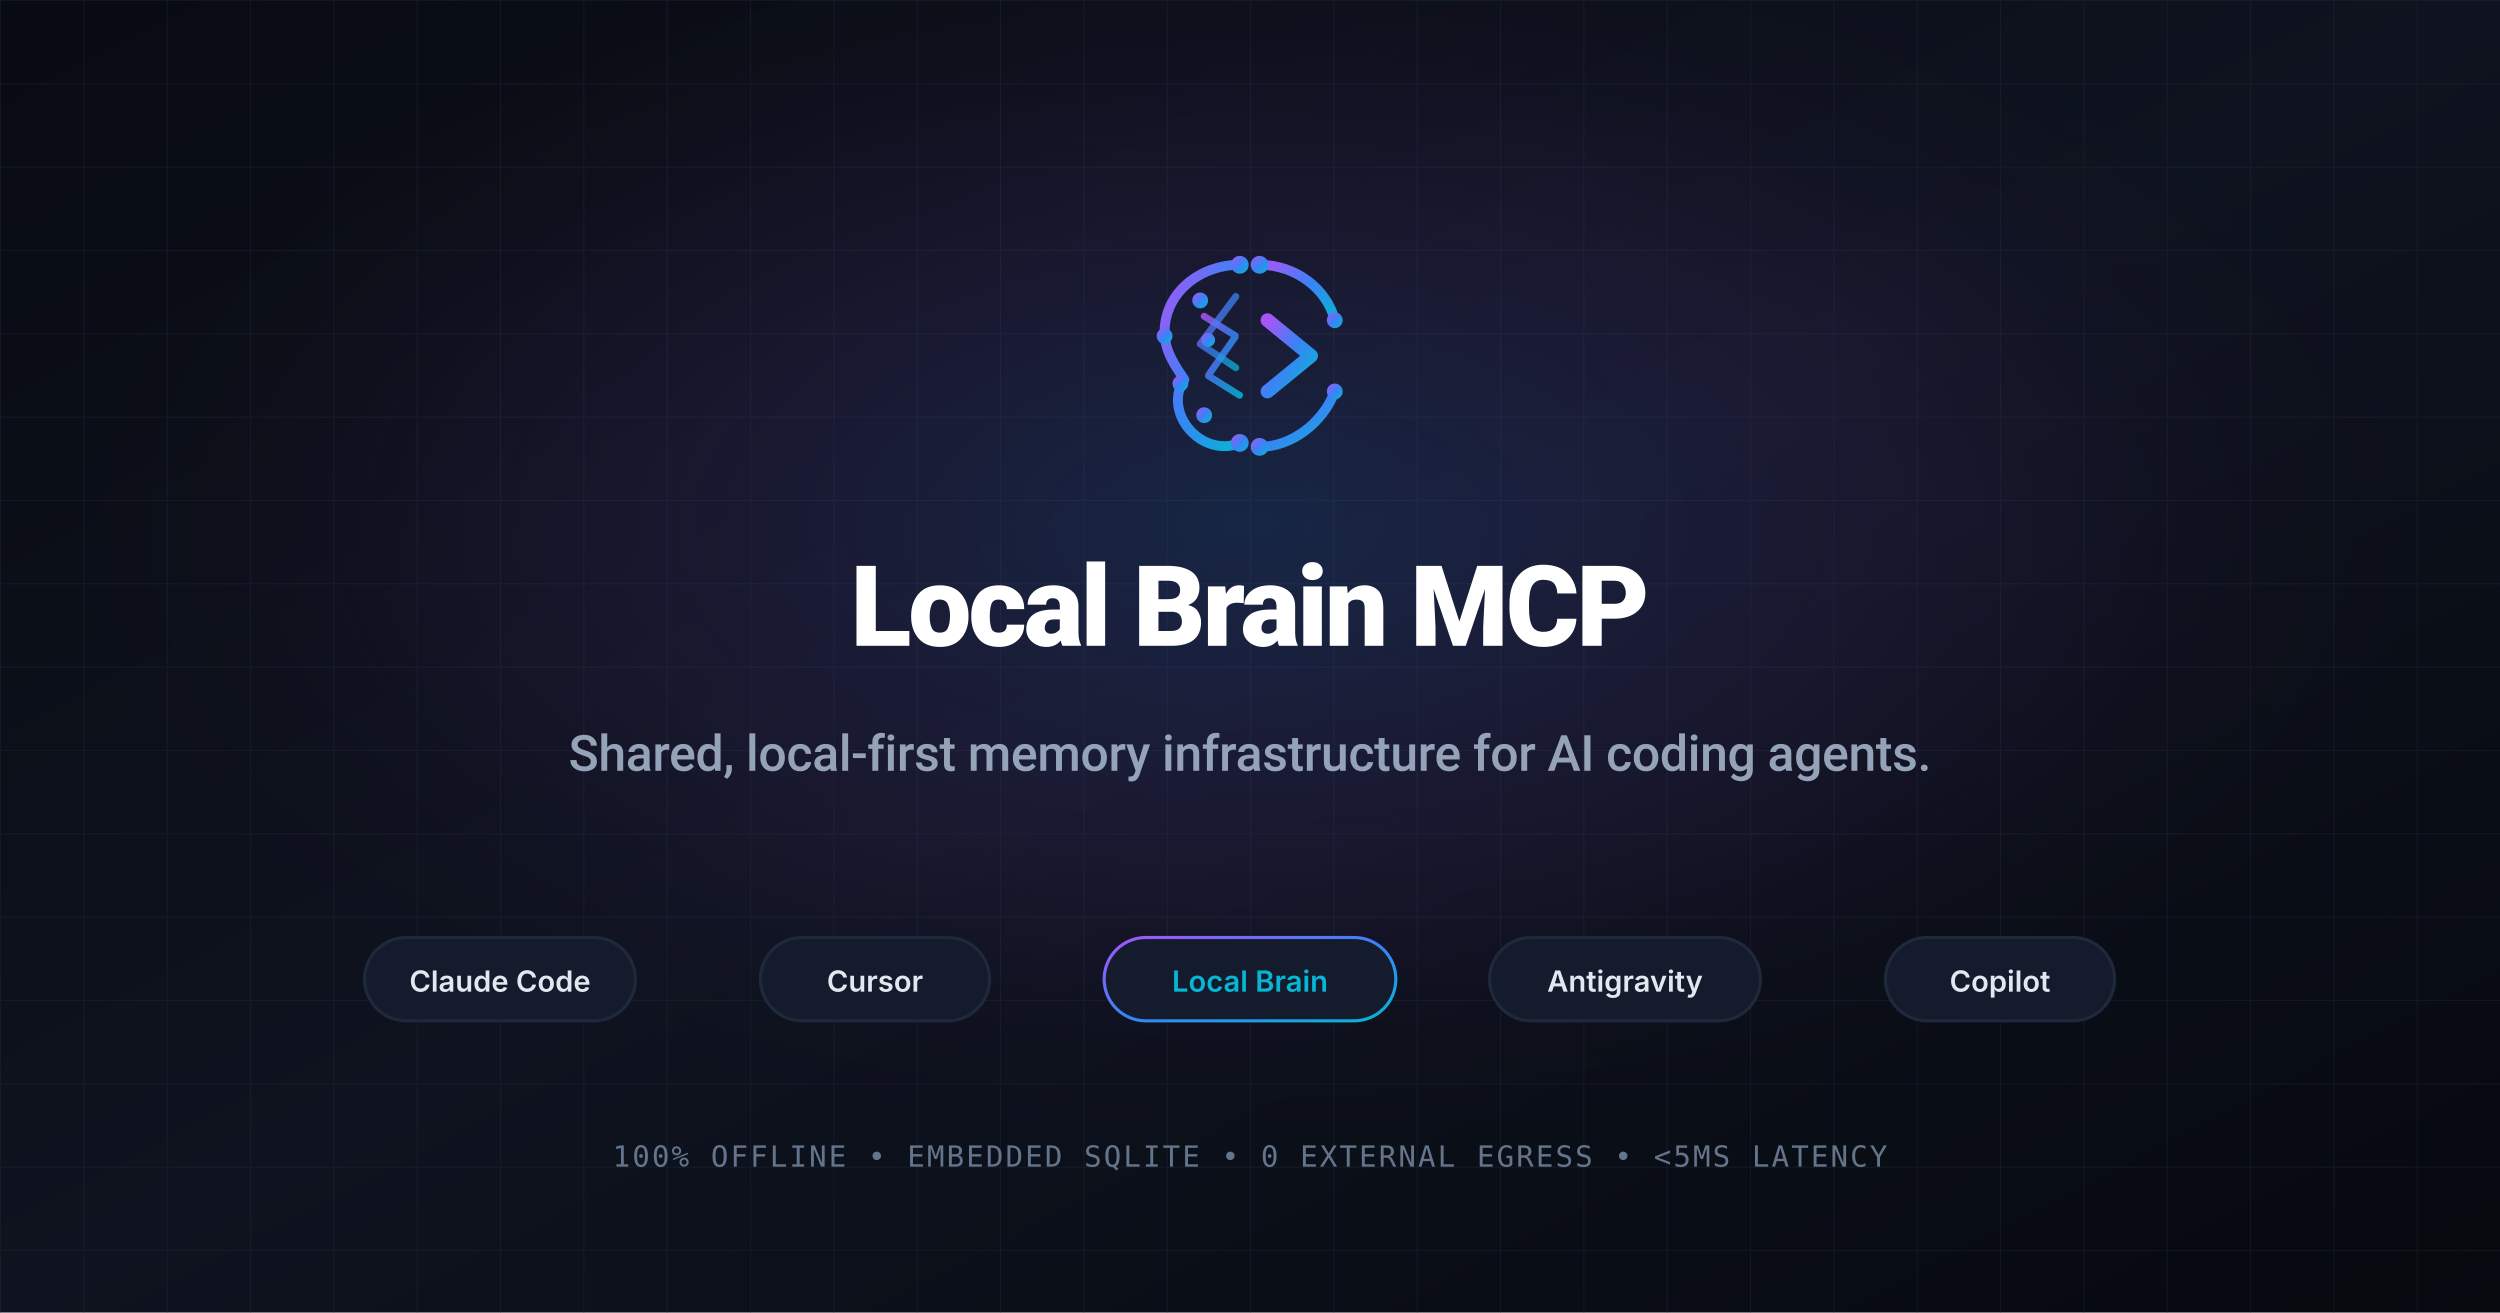
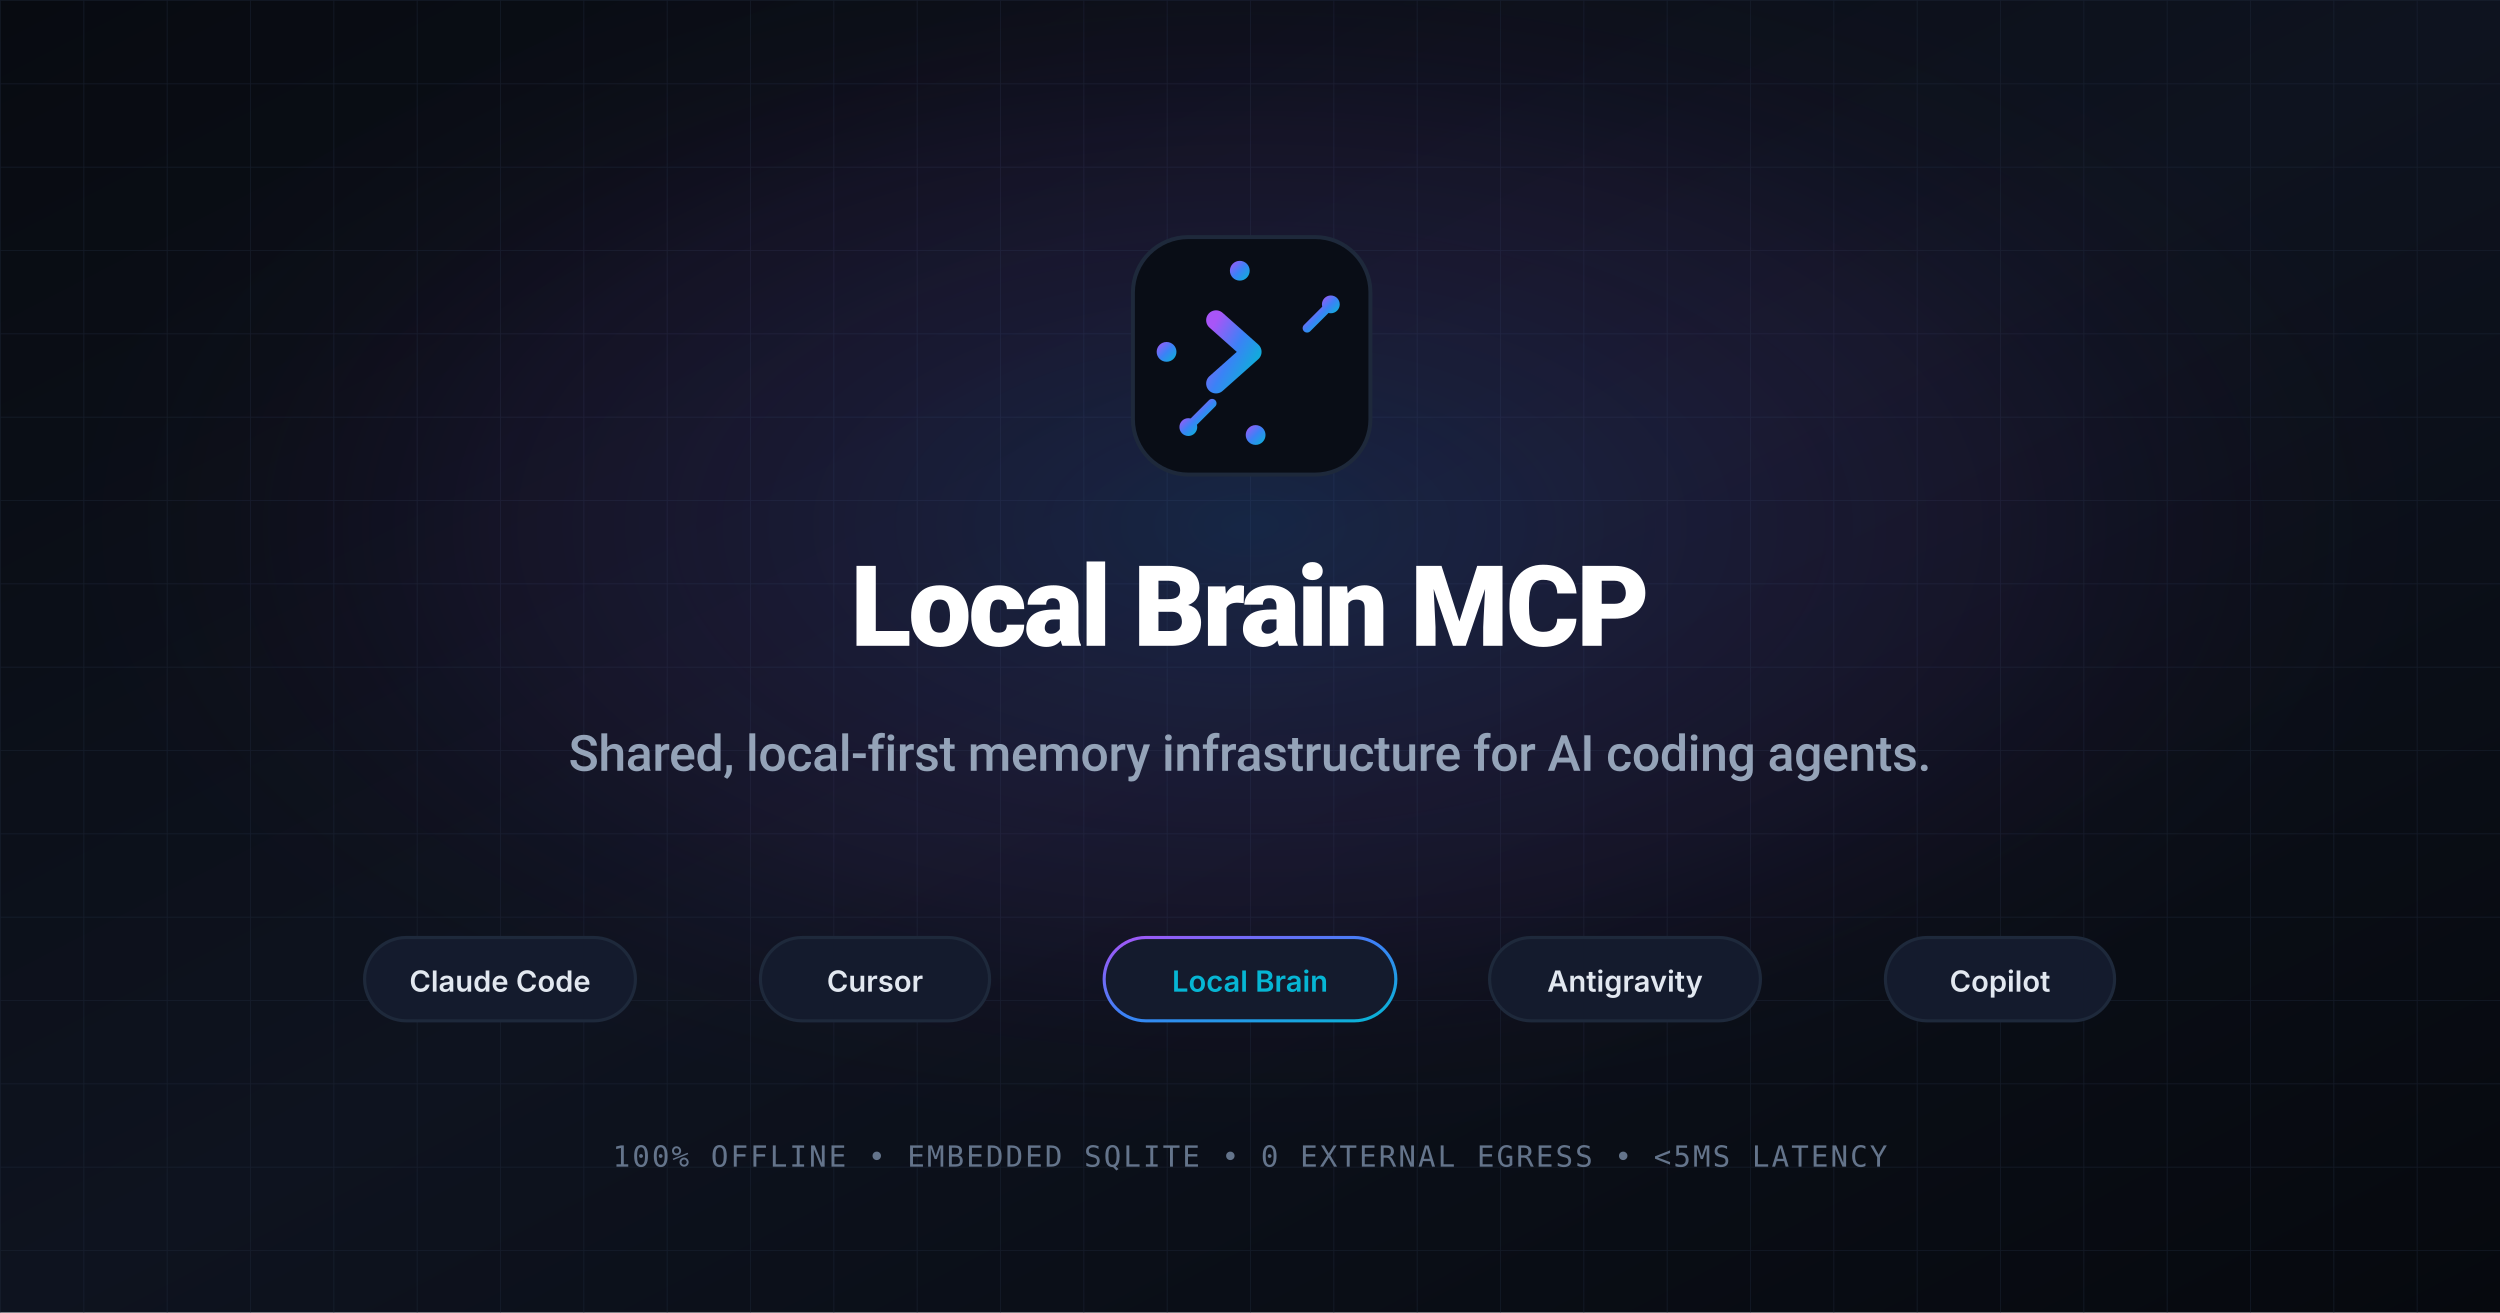
<svg xmlns="http://www.w3.org/2000/svg" viewBox="0 0 1200 630" width="1200" height="630">
  <defs>
    <linearGradient id="bg" x1="0%" y1="0%" x2="100%" y2="100%">
      <stop offset="0%" stop-color="#080B11" />
      <stop offset="50%" stop-color="#0E131F" />
      <stop offset="100%" stop-color="#06090E" />
    </linearGradient>
    <linearGradient id="grad" x1="0%" y1="0%" x2="100%" y2="100%">
      <stop offset="0%" stop-color="#A855F7" />
      <stop offset="50%" stop-color="#3B82F6" />
      <stop offset="100%" stop-color="#06B6D4" />
    </linearGradient>
    <radialGradient id="glow" cx="50%" cy="40%" r="50%">
      <stop offset="0%" stop-color="#3B82F6" stop-opacity="0.18" />
      <stop offset="60%" stop-color="#A855F7" stop-opacity="0.06" />
      <stop offset="100%" stop-color="#000000" stop-opacity="0" />
    </radialGradient>
    <pattern id="grid" width="40" height="40" patternUnits="userSpaceOnUse">
      <path d="M 40 0 L 0 0 0 40" fill="none" stroke="#1E293B" stroke-width="0.75" stroke-opacity="0.5" />
    </pattern>
  </defs>
  <rect width="1200" height="630" fill="url(#bg)" />
  <rect width="1200" height="630" fill="url(#grid)" />
  <rect width="1200" height="630" fill="url(#glow)" />
  <g transform="translate(540, 110) scale(0.95)">
-     <g fill="none" stroke="url(#grad)" stroke-width="5" stroke-linecap="round" stroke-linejoin="round">
-       <path d="M 58 18 C 38 18 20 32 20 52 C 20 62 26 70 30 76 C 24 84 26 98 38 106 C 46 111 54 110 58 108" />
-       <path d="M 40 44 L 56 54 L 42 74 L 58 84" stroke-width="3.5" stroke-dasharray="0.5 1" opacity="0.85" />
-       <path d="M 56 34 L 38 58 L 56 70" stroke-width="3.5" opacity="0.75" />
+     <rect x="4" y="4" width="120" height="120" rx="28" fill="#090D16" stroke="#1E293B" stroke-width="2" />
+     <g fill="none" stroke="url(#grad)" stroke-linecap="round" stroke-linejoin="round">
+       <path d="M 46 46 L 64 62 L 46 78" stroke-width="10" />
+       <path d="M 70 78 H 88" stroke-width="10" />
+     </g>
+     <g fill="none" stroke="url(#grad)" stroke-width="4.5" stroke-linecap="round">
+       <path d="M 36 62 H 26" />
+       <path d="M 58 36 V 26" />
+       <path d="M 92 50 L 101 41" />
+       <path d="M 66 88 V 99" />
+       <path d="M 44 88 L 35 97" />
    </g>
    <g fill="url(#grad)">
-       <circle cx="58" cy="18" r="4.5" />
-       <circle cx="38" cy="36" r="4" />
-       <circle cx="20" cy="54" r="4" />
-       <circle cx="42" cy="56" r="3.5" />
-       <circle cx="28" cy="78" r="4" />
-       <circle cx="40" cy="94" r="4" />
-       <circle cx="58" cy="108" r="4.5" />
-     </g>
-     <g stroke="url(#grad)" stroke-width="4" stroke-linecap="round" opacity="0.9">
-       <line x1="58" y1="24" x2="58" y2="40" />
-       <line x1="58" y1="52" x2="58" y2="76" />
-       <line x1="58" y1="88" x2="58" y2="102" />
-     </g>
-     <g fill="none" stroke="url(#grad)" stroke-width="5" stroke-linecap="round" stroke-linejoin="round">
-       <path d="M 68 18 C 86 18 102 30 106 46" />
-       <path d="M 106 82 C 100 98 84 110 68 110" />
-       <path d="M 72 46 L 94 64 L 72 82" stroke-width="7" stroke-linecap="round" stroke-linejoin="round" />
-       <line x1="98" y1="82" x2="114" y2="82" stroke-width="7" stroke-linecap="round" />
-     </g>
-     <g fill="url(#grad)">
-       <circle cx="68" cy="18" r="4.5" />
-       <circle cx="106" cy="46" r="4" />
-       <circle cx="106" cy="82" r="4" />
-       <circle cx="68" cy="110" r="4.5" />
+       <circle cx="21" cy="62" r="5" />
+       <circle cx="58" cy="21" r="5" />
+       <circle cx="104" cy="38" r="4.5" />
+       <circle cx="66" cy="104" r="5" />
+       <circle cx="32" cy="100" r="4.5" />
    </g>
  </g>
  <text x="600" y="310" text-anchor="middle" font-family="-apple-system, BlinkMacSystemFont, 'Segoe UI', Roboto, sans-serif" font-size="54" font-weight="800" fill="#FFFFFF" letter-spacing="-1.5">
    Local Brain MCP
  </text>
  <text x="600" y="370" text-anchor="middle" font-family="-apple-system, BlinkMacSystemFont, 'Segoe UI', Roboto, sans-serif" font-size="24" font-weight="500" fill="#94A3B8" letter-spacing="-0.2">
    Shared, local-first memory infrastructure for AI coding agents.
  </text>
  <g transform="translate(600, 470)">
    <g transform="translate(-360, 0)">
      <rect x="-65" y="-20" width="130" height="40" rx="20" fill="#141B2D" stroke="#1E293B" stroke-width="1.5" />
      <text x="0" y="6" text-anchor="middle" font-family="-apple-system, BlinkMacSystemFont, sans-serif" font-size="14" font-weight="600" fill="#E2E8F0">Claude Code</text>
    </g>
    <g transform="translate(-180, 0)">
      <rect x="-55" y="-20" width="110" height="40" rx="20" fill="#141B2D" stroke="#1E293B" stroke-width="1.5" />
      <text x="0" y="6" text-anchor="middle" font-family="-apple-system, BlinkMacSystemFont, sans-serif" font-size="14" font-weight="600" fill="#E2E8F0">Cursor</text>
    </g>
    <g transform="translate(0, 0)">
      <rect x="-70" y="-20" width="140" height="40" rx="20" fill="#141B2D" stroke="url(#grad)" stroke-width="1.5" />
      <text x="0" y="6" text-anchor="middle" font-family="-apple-system, BlinkMacSystemFont, sans-serif" font-size="14" font-weight="600" fill="#06B6D4">Local Brain</text>
    </g>
    <g transform="translate(180, 0)">
      <rect x="-65" y="-20" width="130" height="40" rx="20" fill="#141B2D" stroke="#1E293B" stroke-width="1.5" />
      <text x="0" y="6" text-anchor="middle" font-family="-apple-system, BlinkMacSystemFont, sans-serif" font-size="14" font-weight="600" fill="#E2E8F0">Antigravity</text>
    </g>
    <g transform="translate(360, 0)">
      <rect x="-55" y="-20" width="110" height="40" rx="20" fill="#141B2D" stroke="#1E293B" stroke-width="1.5" />
      <text x="0" y="6" text-anchor="middle" font-family="-apple-system, BlinkMacSystemFont, sans-serif" font-size="14" font-weight="600" fill="#E2E8F0">Copilot</text>
    </g>
  </g>
  <text x="600" y="560" text-anchor="middle" font-family="monospace" font-size="14" fill="#64748B" letter-spacing="1">
    100% OFFLINE • EMBEDDED SQLITE • 0 EXTERNAL EGRESS • &lt;5MS LATENCY
  </text>
</svg>
